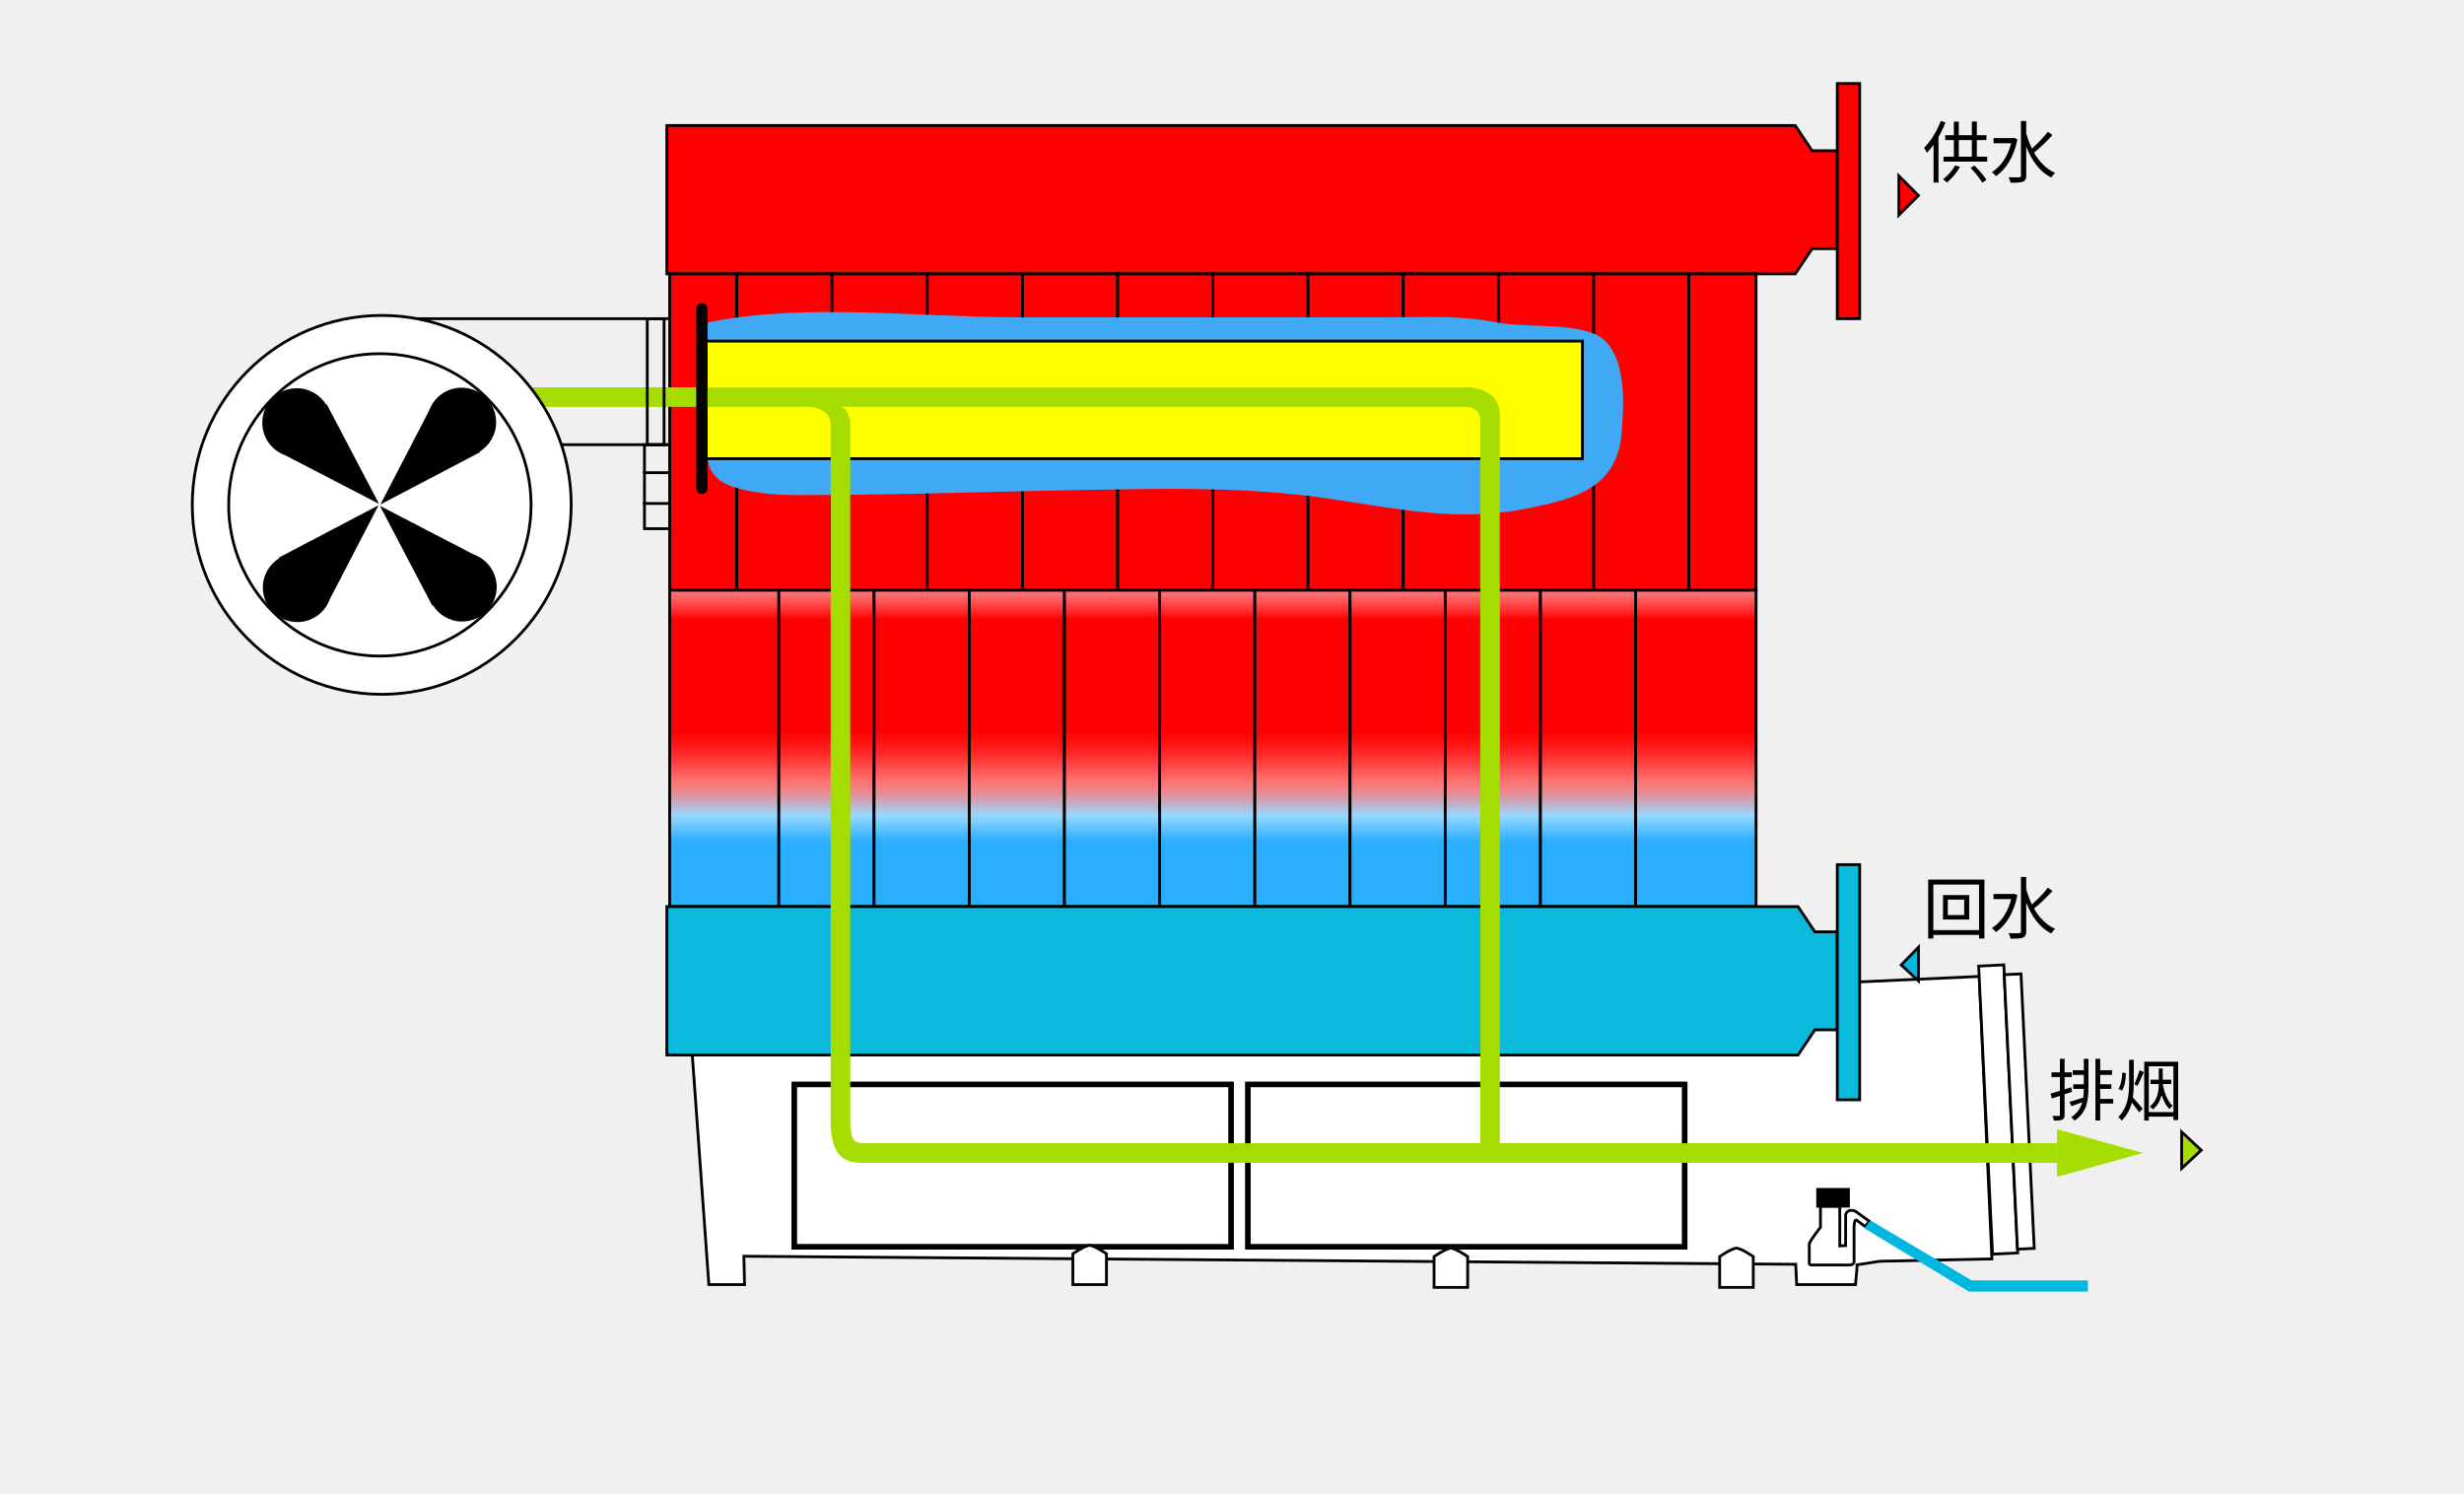
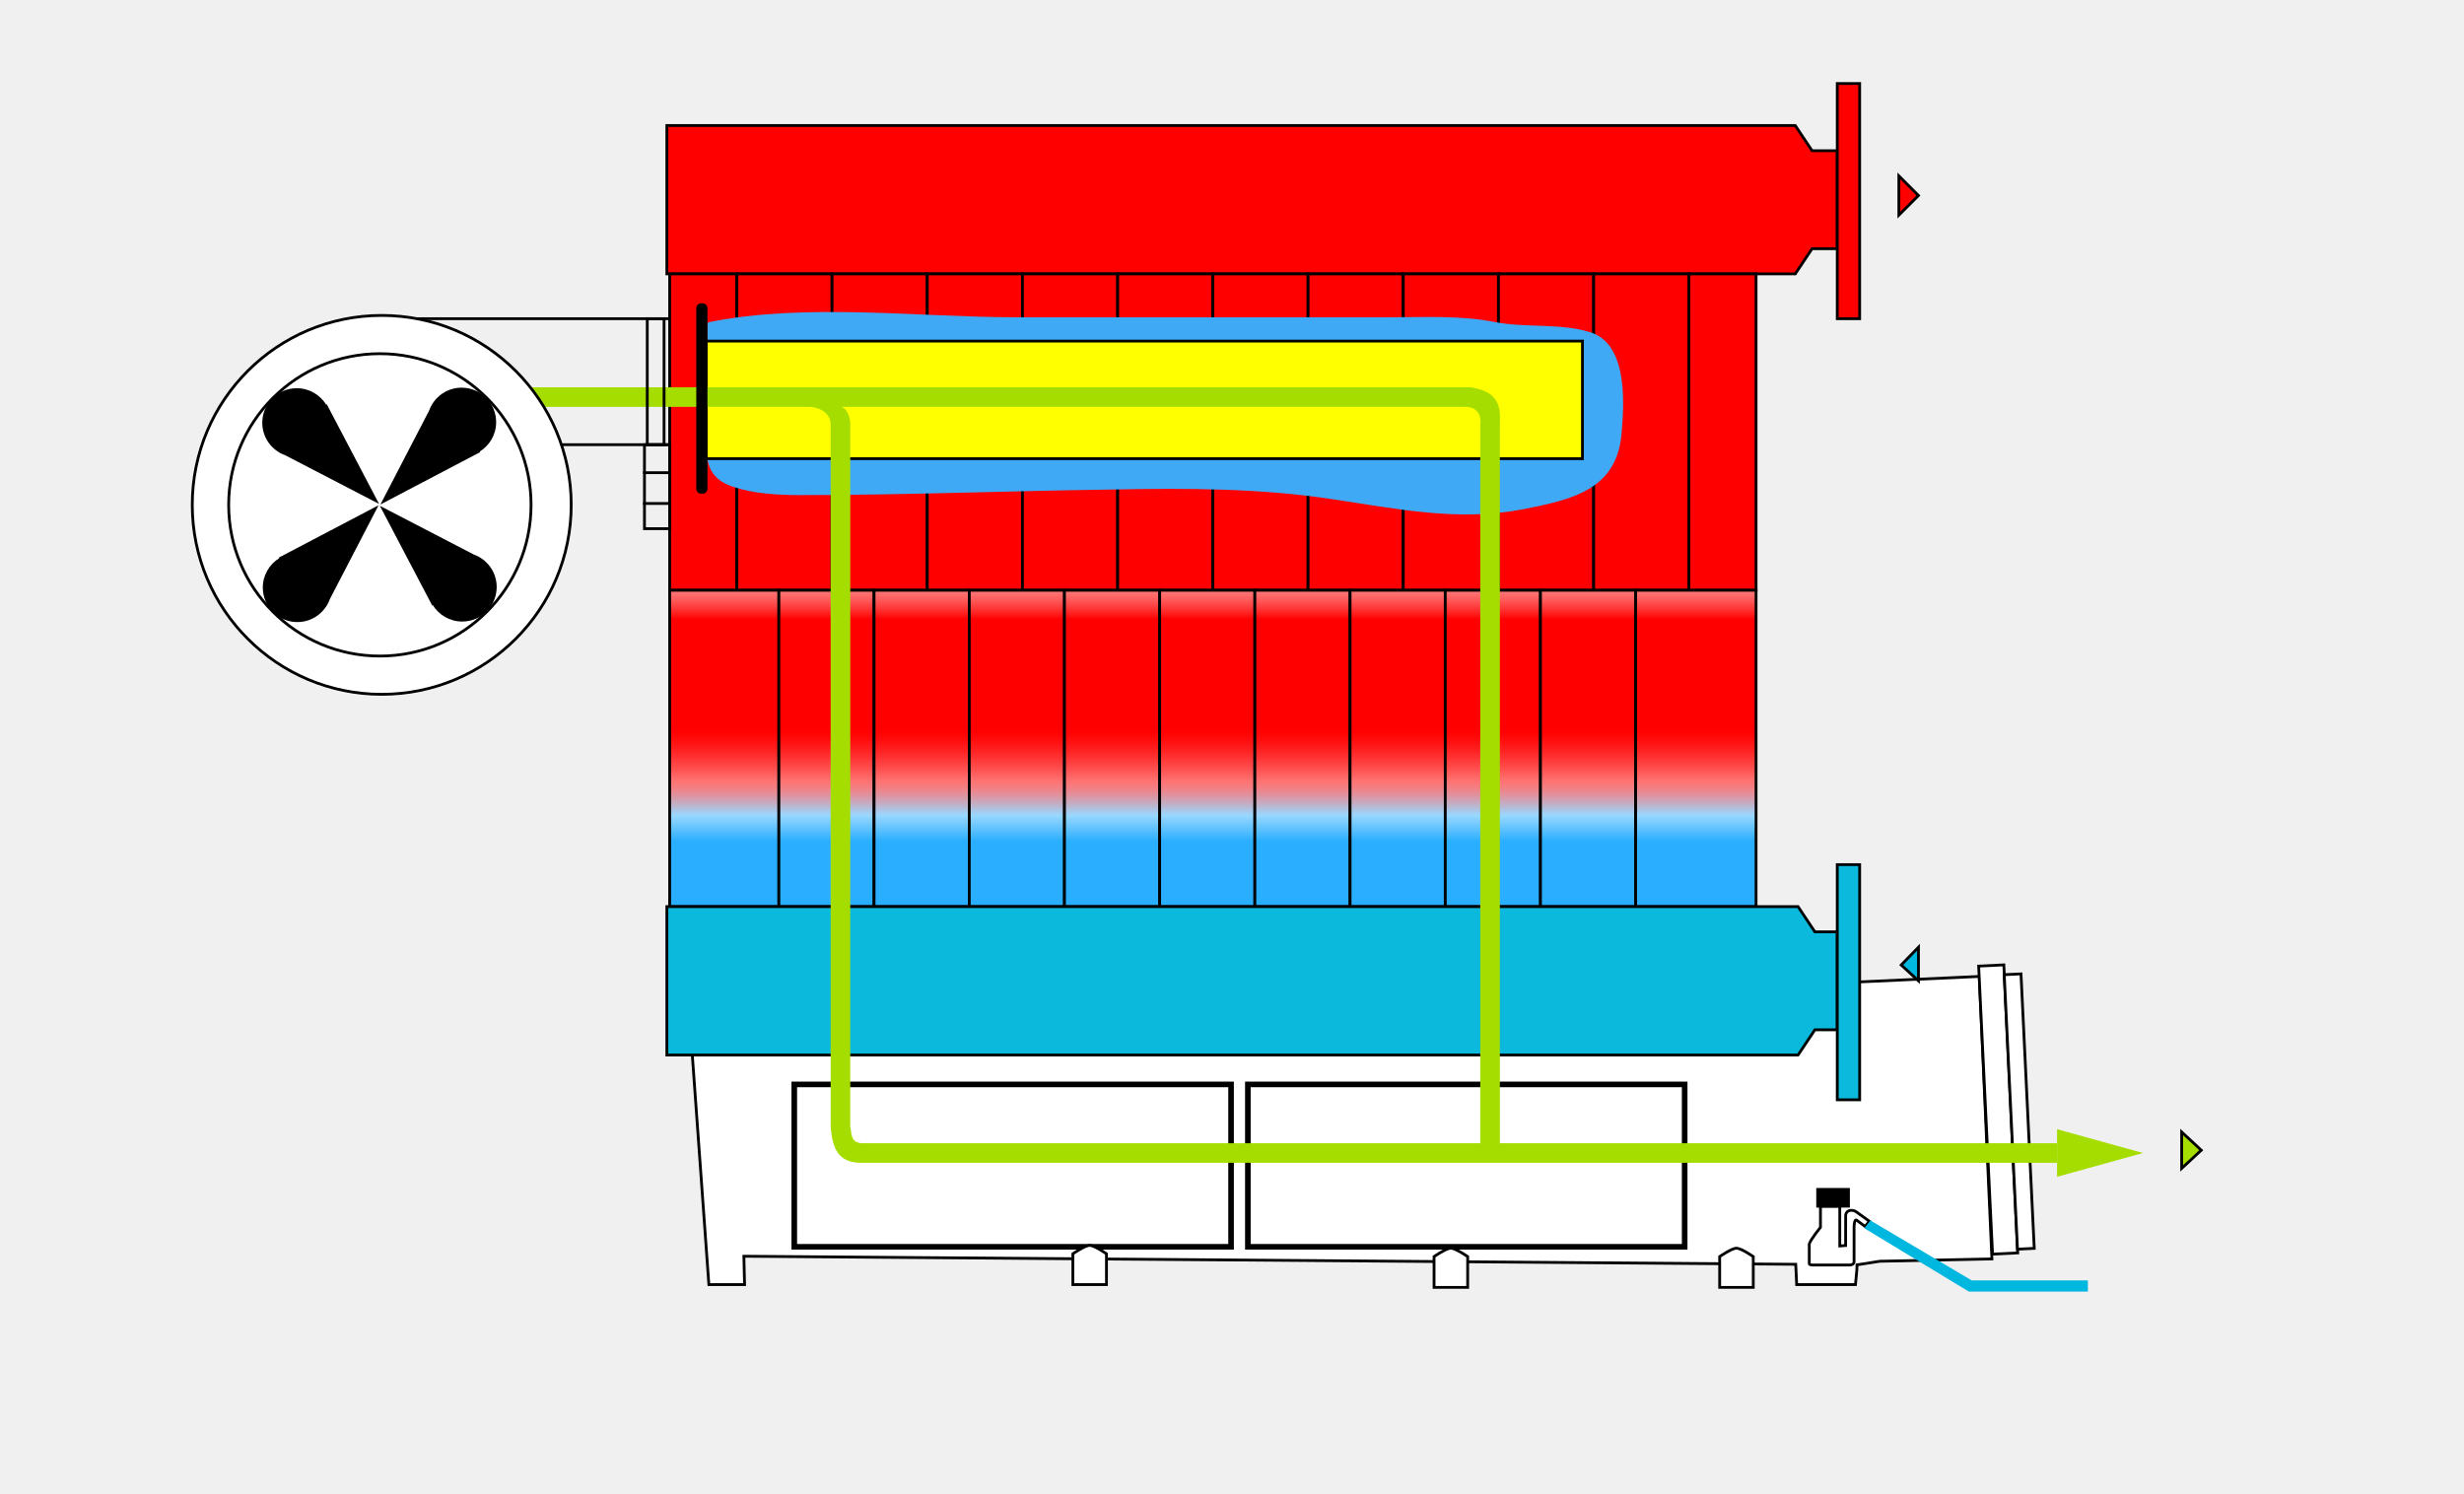
<svg xmlns="http://www.w3.org/2000/svg" version="1.1" id="图层_1" x="0px" y="0px" viewBox="0 0 1320 800" xml:space="preserve">
  <defs>
    <linearGradient id="SVGID_1_" x1="0%" y1="0%" x2="0%" y2="100%">
      <stop offset="0" style="stop-color:#FF7676" />
      <stop offset="0.014" style="stop-color:#FF6D6D" />
      <stop offset="0.037" style="stop-color:#FF5353" />
      <stop offset="0.067" style="stop-color:#FF2A2A" />
      <stop offset="0.093" style="stop-color:#FF0000" />
      <stop offset="0.441" style="stop-color:#FF0000" />
      <stop offset="0.466" style="stop-color:#FF0909" />
      <stop offset="0.508" style="stop-color:#FF2323" />
      <stop offset="0.524" style="stop-color:#FF2F2F" />
      <stop offset="0.565" style="stop-color:#FF5050" />
      <stop offset="0.603" style="stop-color:#FF7373" />
      <stop offset="0.617" style="stop-color:#F87A7C" />
      <stop offset="0.641" style="stop-color:#E68C96" />
      <stop offset="0.671" style="stop-color:#C7AABF" />
      <stop offset="0.707" style="stop-color:#9ED3F8" />
      <stop offset="0.711" style="stop-color:#99D8FF" />
      <stop offset="0.794" style="stop-color:#2AAEFF" />
    </linearGradient>
  </defs>
  <g id="main" transform="matrix( 1.5, 0, 0, 1.5, -350,-100) ">
    <g id="bottom">
      <g>
        <polygon fill="#FFFFFF" stroke="#000000" stroke-miterlimit="10" points="944.729,516.334 940.222,415.435 891.271,417.666      891.756,428.5 479.5,428.5 486.5,525.5 499.25,525.5 499,515.375 874.668,518.25 875.001,525.5 896.001,525.5 896.5,520.167      896.547,518.444 904.66,517.169    " />
        <rect x="517" y="454" fill="none" stroke="#000000" stroke-width="2" stroke-miterlimit="10" width="156" height="58" />
        <rect x="679" y="454" fill="none" stroke="#000000" stroke-width="2" stroke-miterlimit="10" width="156" height="58" />
        <path fill="#FFFFFF" stroke="#000000" stroke-miterlimit="10" d="M628.5,525.5h-12v-11c0,0,4.323-3,6-3s6,3,6,3V525.5z" />
        <path fill="#FFFFFF" stroke="#000000" stroke-miterlimit="10" d="M757.5,526.5h-12v-11c0,0,4.323-3,6-3s6,3,6,3V526.5z" />
        <path fill="#FFFFFF" stroke="#000000" stroke-miterlimit="10" d="M859.5,526.5h-12v-11c0,0,4.323-3,6-3s6,3,6,3V526.5z" />
        <rect x="942.5" y="411.5" transform="matrix(0.9988 -0.0482 0.0482 0.9988 -21.207 46.1628)" fill="#FFFFFF" stroke="#000000" stroke-miterlimit="10" width="9" height="103" />
        <rect x="951.541" y="414.597" transform="matrix(0.9988 -0.0482 0.0482 0.9988 -21.2526 46.5779)" fill="#FFFFFF" stroke="#000000" stroke-miterlimit="10" width="5.993" height="98.155" />
      </g>
      <g>
        <rect x="882.5" y="491.5" stroke="#000000" stroke-miterlimit="10" width="11" height="6" />
        <path fill="none" stroke="#000000" stroke-miterlimit="10" d="M879.5,511v7c0,0.5,0.813,0.5,1.313,0.5H894     c0.75,0,1.344-0.346,1.5-0.938V505c0,0,0-3.081,0.938-2.5l3,2.25l1.517-1.887l-4.517-3.238c-1.125-0.938-3.625-1.104-3.938,1.063     l-0.016,10.859l-2.078,0.161l-0.011-14.208H883.5v7.563C883.5,505.063,880.022,509.288,879.5,511z" />
      </g>
      <polygon id="blue-pipe_1_" fill="#00B7DF" points="979,528 979,524 937.5,524 901.333,502.583 899.167,505.379 936.5,528   " />
    </g>
    <g id="red-part">
      <polygon fill="#FF0000" stroke="#000000" stroke-miterlimit="10" points="880.5,120.5 874.5,111.5 471.5,111.5 471.5,164.5     874.5,164.5 880.5,155.5 889.5,155.5 889.5,120.5   " />
      <rect x="889.5" y="96.5" fill="#FF0000" stroke="#000000" stroke-miterlimit="10" width="8" height="84" />
      <polygon fill="#FF0000" stroke="#000000" stroke-miterlimit="10" points="911.5,143.5 911.5,129.5 918.5,136.5   " />
      <g id="grid">
        <rect x="472.5" y="164.5" fill="#FF0000" stroke="#000000" stroke-miterlimit="10" width="24" height="113" />
        <rect x="836.5" y="164.5" fill="#FF0000" stroke="#000000" stroke-miterlimit="10" width="24" height="113" />
        <rect x="496.5" y="164.5" fill="#FF0000" stroke="#000000" stroke-miterlimit="10" width="34" height="113" />
        <rect x="530.5" y="164.5" fill="#FF0000" stroke="#000000" stroke-miterlimit="10" width="34" height="113" />
        <rect x="564.5" y="164.5" fill="#FF0000" stroke="#000000" stroke-miterlimit="10" width="34" height="113" />
        <rect x="598.5" y="164.5" fill="#FF0000" stroke="#000000" stroke-miterlimit="10" width="34" height="113" />
        <rect x="632.5" y="164.5" fill="#FF0000" stroke="#000000" stroke-miterlimit="10" width="34" height="113" />
        <rect x="666.5" y="164.5" fill="#FF0000" stroke="#000000" stroke-miterlimit="10" width="34" height="113" />
        <rect x="700.5" y="164.5" fill="#FF0000" stroke="#000000" stroke-miterlimit="10" width="34" height="113" />
        <rect x="734.5" y="164.5" fill="#FF0000" stroke="#000000" stroke-miterlimit="10" width="34" height="113" />
        <rect x="768.5" y="164.5" fill="#FF0000" stroke="#000000" stroke-miterlimit="10" width="34" height="113" />
        <rect x="802.5" y="164.5" fill="#FF0000" stroke="#000000" stroke-miterlimit="10" width="34" height="113" />
      </g>
    </g>
    <g>
      <path fill="#3FA9F5" d="M486.5,181.75c34.5-7,75-1.75,110-1.75c44.5,0,89,0,133,0c13,0,25.5-0.75,38,1.75    c10.5,2,23,0.375,33,3.375c14,3.5,13,24.438,12,35.938c-1.5,20.5-17.5,23.969-35,27.469c-23.5,4.5-44.5-0.016-68-3.516    c-26-4-52.5-4.008-78.5-3.508c-37.5,0.5-74.5,1.996-112,1.996c-8,0-16.5-0.502-24-3.002c-10.5-3.5-9.5-11.501-9.5-21.501    c0-12.5,0.5-24.875,0.5-36.875" />
    </g>
    <g>
      <rect x="472.5" y="277.5" fill="url(#SVGID_1_)" stroke="#000000" stroke-miterlimit="10" width="39" height="113" />
      <rect x="511.5" y="277.5" fill="url(#SVGID_1_)" stroke="#000000" stroke-miterlimit="10" width="34" height="113" />
      <rect x="545.5" y="277.5" fill="url(#SVGID_1_)" stroke="#000000" stroke-miterlimit="10" width="34" height="113" />
      <rect x="579.5" y="277.5" fill="url(#SVGID_1_)" stroke="#000000" stroke-miterlimit="10" width="34" height="113" />
      <rect x="613.5" y="277.5" fill="url(#SVGID_1_)" stroke="#000000" stroke-miterlimit="10" width="34" height="113" />
      <rect x="647.5" y="277.5" fill="url(#SVGID_1_)" stroke="#000000" stroke-miterlimit="10" width="34" height="113" />
      <rect x="681.5" y="277.5" fill="url(#SVGID_1_)" stroke="#000000" stroke-miterlimit="10" width="34" height="113" />
      <rect x="715.5" y="277.5" fill="url(#SVGID_1_)" stroke="#000000" stroke-miterlimit="10" width="34" height="113" />
      <rect x="749.5" y="277.5" fill="url(#SVGID_1_)" stroke="#000000" stroke-miterlimit="10" width="34" height="113" />
      <rect x="783.5" y="277.5" fill="url(#SVGID_1_)" stroke="#000000" stroke-miterlimit="10" width="34" height="113" />
      <rect x="817.5" y="277.5" fill="url(#SVGID_1_)" stroke="#000000" stroke-miterlimit="10" width="43" height="113" />
    </g>
    <g id="blue-part">
      <polygon fill="#0AB9DB" stroke="#000000" stroke-miterlimit="10" points="881.5,399.5 875.5,390.5 471.5,390.5 471.5,443.5     875.5,443.5 881.5,434.5 889.5,434.5 889.5,399.5   " />
      <rect x="889.5" y="375.5" fill="#0AB9DB" stroke="#000000" stroke-miterlimit="10" width="8" height="84" />
    </g>
    <g id="pipe">
      <rect id="yellow" x="485.5" y="188.5" fill="#FFFF00" stroke="#000000" stroke-miterlimit="10" width="313" height="42" />
      <path id="green-pipe" fill="#A5DD00" d="M769,475V217.836c0.147-4.127,0.5-10.836-9-12.502L759,205H422v7h101    c7.5,0.999,7,6.416,7,6.416V469c0.625,8.438,3.001,13,11,13h427v-7H769z M537,469V217.666c0,0-0.25-4.75-3.25-5.666H757    c6,0.25,5,6.169,5,6.169V475H541C536.833,474.667,537.552,470.996,537,469z" />
      <polygon fill="#A5DD00" points="968,470 968,487 998.667,478.5   " />
      <path id="black-line" d="M486,241.25c0,0.966-0.784,1.75-1.75,1.75h-0.5c-0.966,0-1.75-0.784-1.75-1.75v-64.5    c0-0.966,0.784-1.75,1.75-1.75h0.5c0.966,0,1.75,0.784,1.75,1.75V241.25z" />
    </g>
    <g>
      <rect x="464.5" y="180.5" fill="none" stroke="#000000" stroke-miterlimit="10" width="6" height="45" />
      <rect x="463.5" y="225.5" fill="none" stroke="#000000" stroke-miterlimit="10" width="9" height="30" />
      <line fill="none" stroke="#000000" stroke-miterlimit="10" x1="463" y1="235.5" x2="472" y2="235.5" />
      <line fill="none" stroke="#000000" stroke-miterlimit="10" x1="463" y1="246.5" x2="472" y2="246.5" />
      <rect x="380" y="180" width="92" height="1" />
      <rect x="434" y="225" width="39" height="1" />
    </g>
    <g id="fan">
      <circle fill="#FFFFFF" stroke="#000000" stroke-miterlimit="10" cx="369.667" cy="247" r="67.667" />
      <circle fill="#FFFFFF" stroke="#000000" stroke-miterlimit="10" cx="369" cy="247" r="54" />
-       <g>
+       <g id="fan_inner">
        <path d="M368.724,246.667l-18.714-35.652l-0.172,0.211c-2.169-3.531-6.056-5.895-10.504-5.895     c-6.812,0-12.333,5.522-12.333,12.333c0,5.352,3.415,9.894,8.18,11.601L368.724,246.667z" />
        <path d="M369.194,246.861l35.652-18.714l-0.211-0.172c3.531-2.169,5.895-6.056,5.895-10.504c0-6.812-5.522-12.334-12.333-12.334     c-5.352,0-9.894,3.415-11.601,8.18L369.194,246.861z" />
        <path d="M369,247.331l18.714,35.652l0.172-0.211c2.169,3.531,6.056,5.895,10.504,5.895c6.812,0,12.334-5.522,12.334-12.333     c0-5.352-3.415-9.894-8.18-11.601L369,247.331z" />
        <path d="M368.53,247.138l-35.652,18.714l0.211,0.172c-3.531,2.169-5.895,6.056-5.895,10.504c0,6.812,5.522,12.334,12.333,12.334     c5.352,0,9.894-3.415,11.601-8.18L368.53,247.138z" />
      </g>
    </g>
    <polygon fill="#00B7DF" stroke="#000000" stroke-miterlimit="10" points="918.5,405 918.5,417 912.333,411.343  " />
    <polygon fill="#A5DD00" stroke="#000000" stroke-miterlimit="10" points="1012.5,471 1012.5,484 1019.5,477.5  " />
-     <g>
-       <text x="920" y="130" fill="#000000" font-size="24">供水</text>
-       <text x="920" y="400" fill="#000000" font-size="24">回水</text>
-       <text x="965" y="465" fill="#000000" font-size="24">排烟</text>
-     </g>
    <g id="dash_container">

	</g>
    <g id="fire_container">

	</g>
    <g id="dash_smoke_container">

	</g>
  </g>
</svg>
